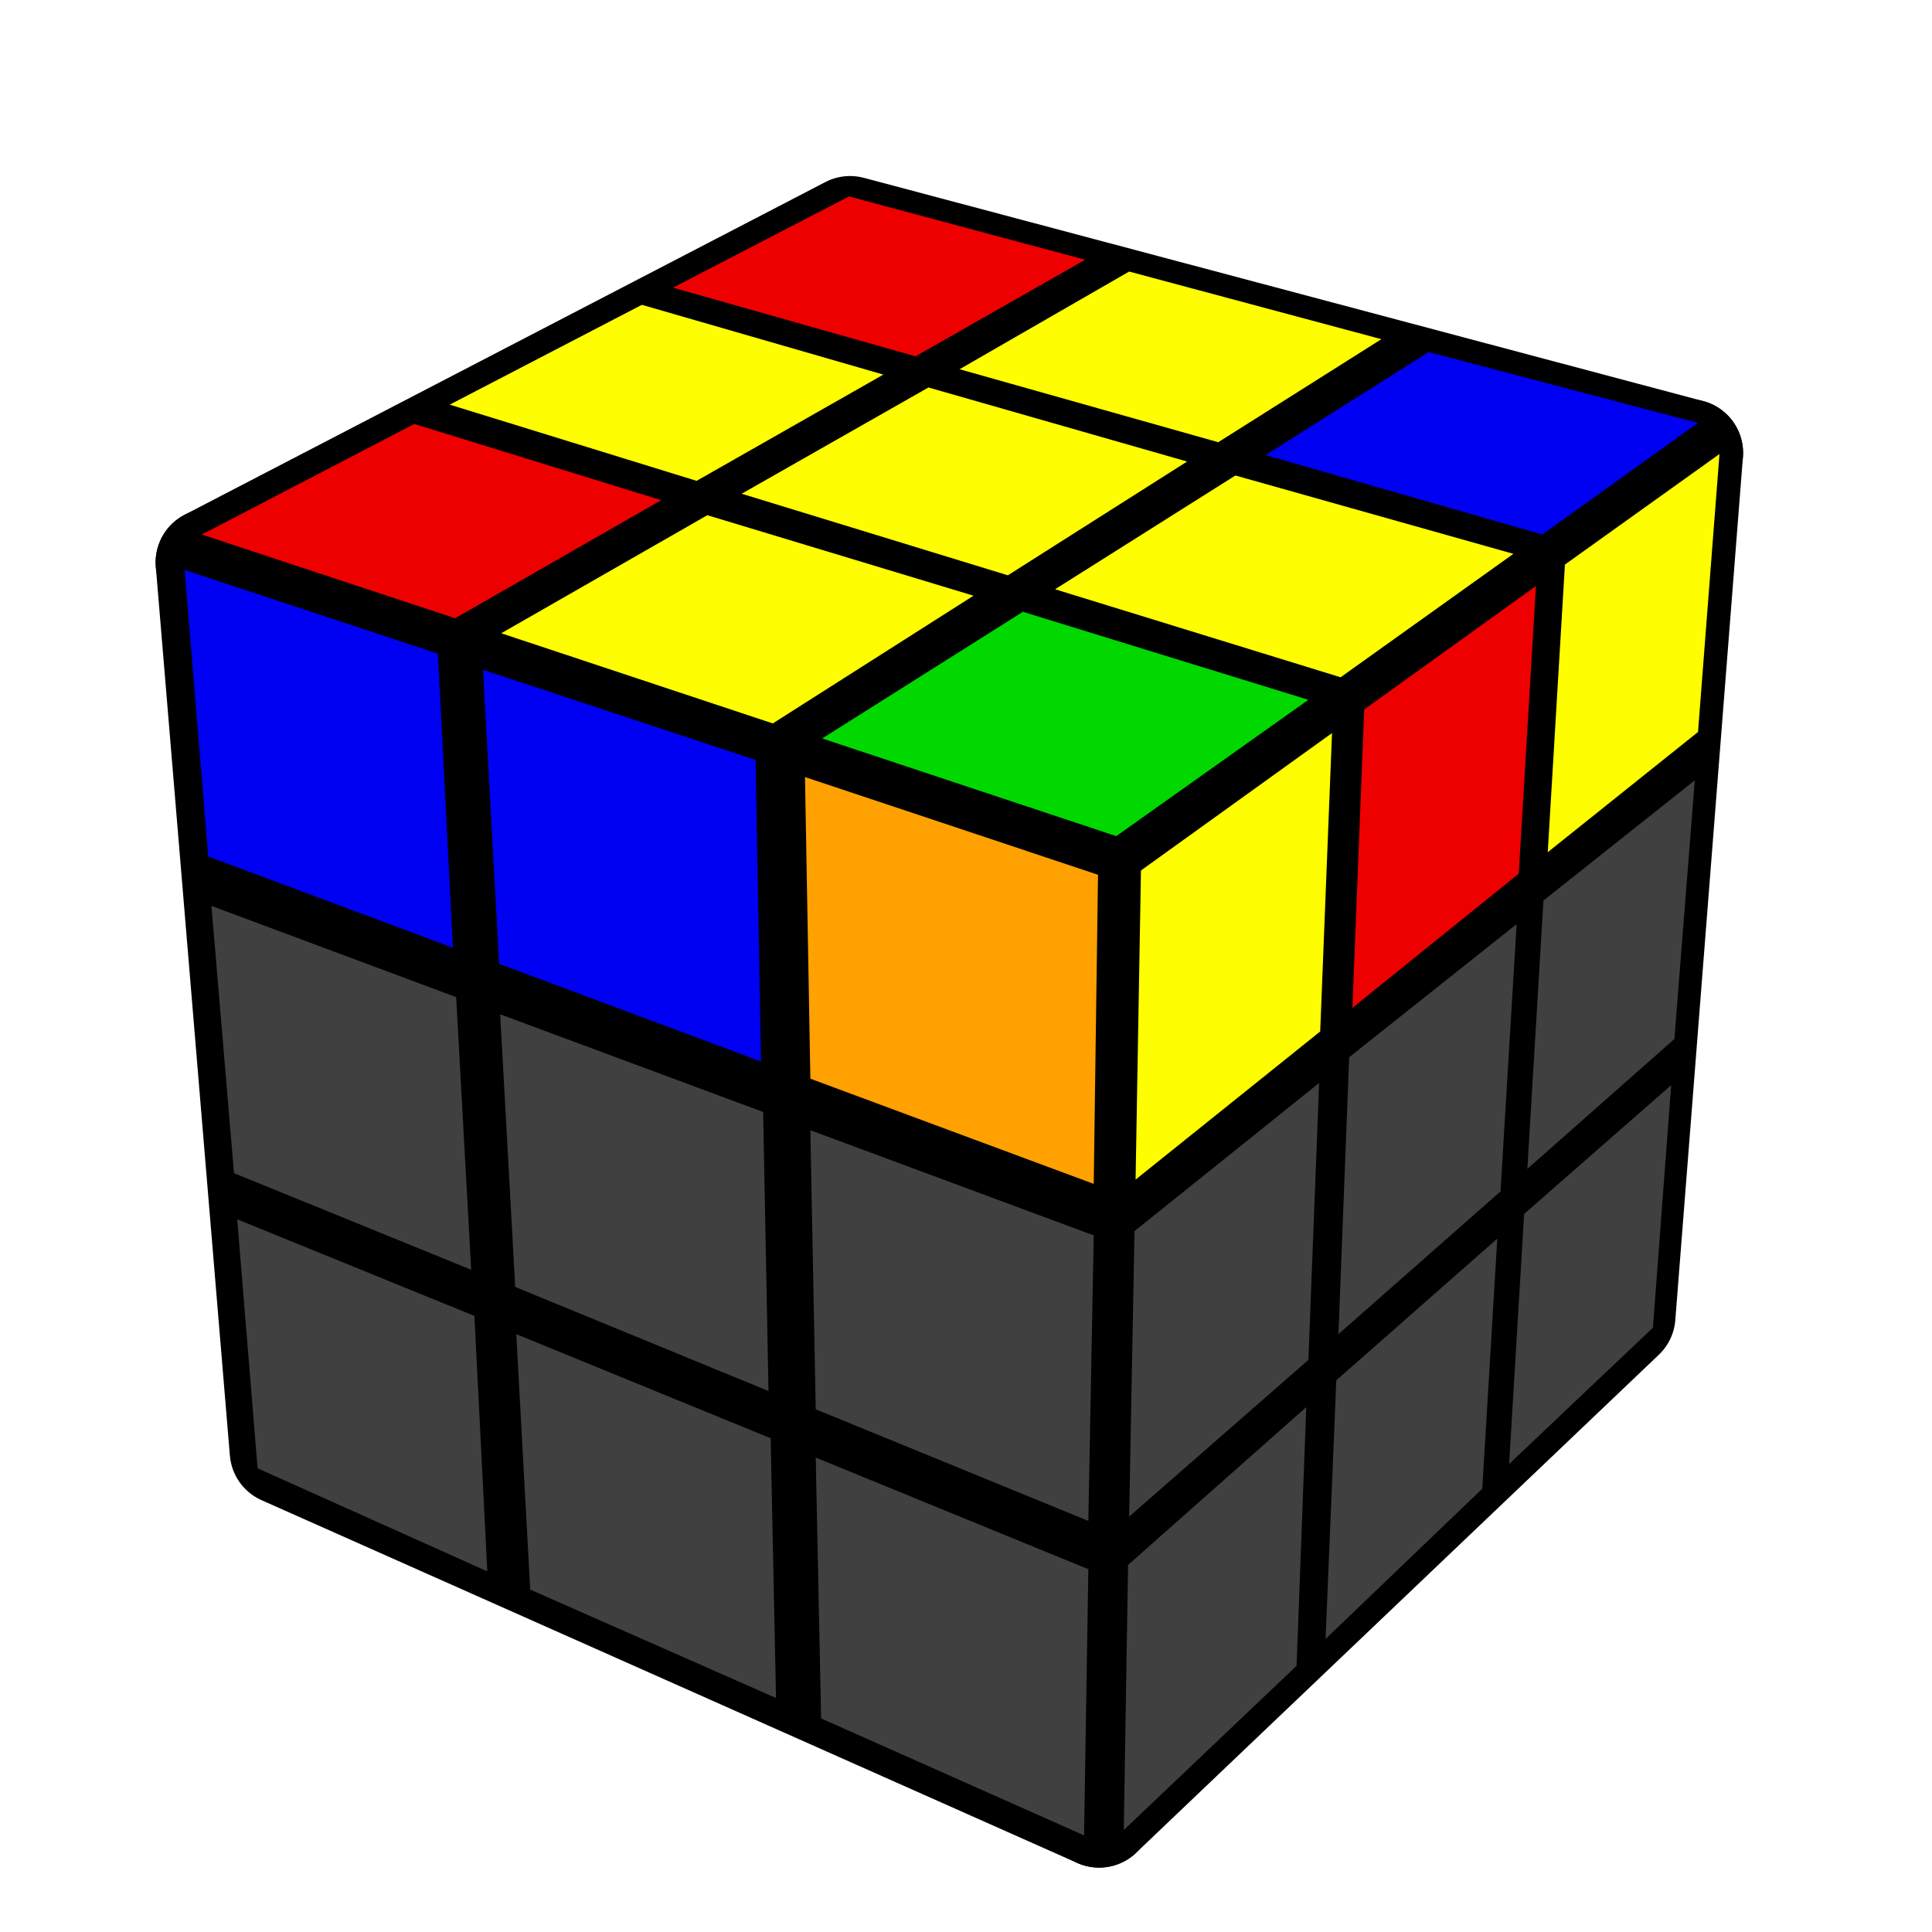
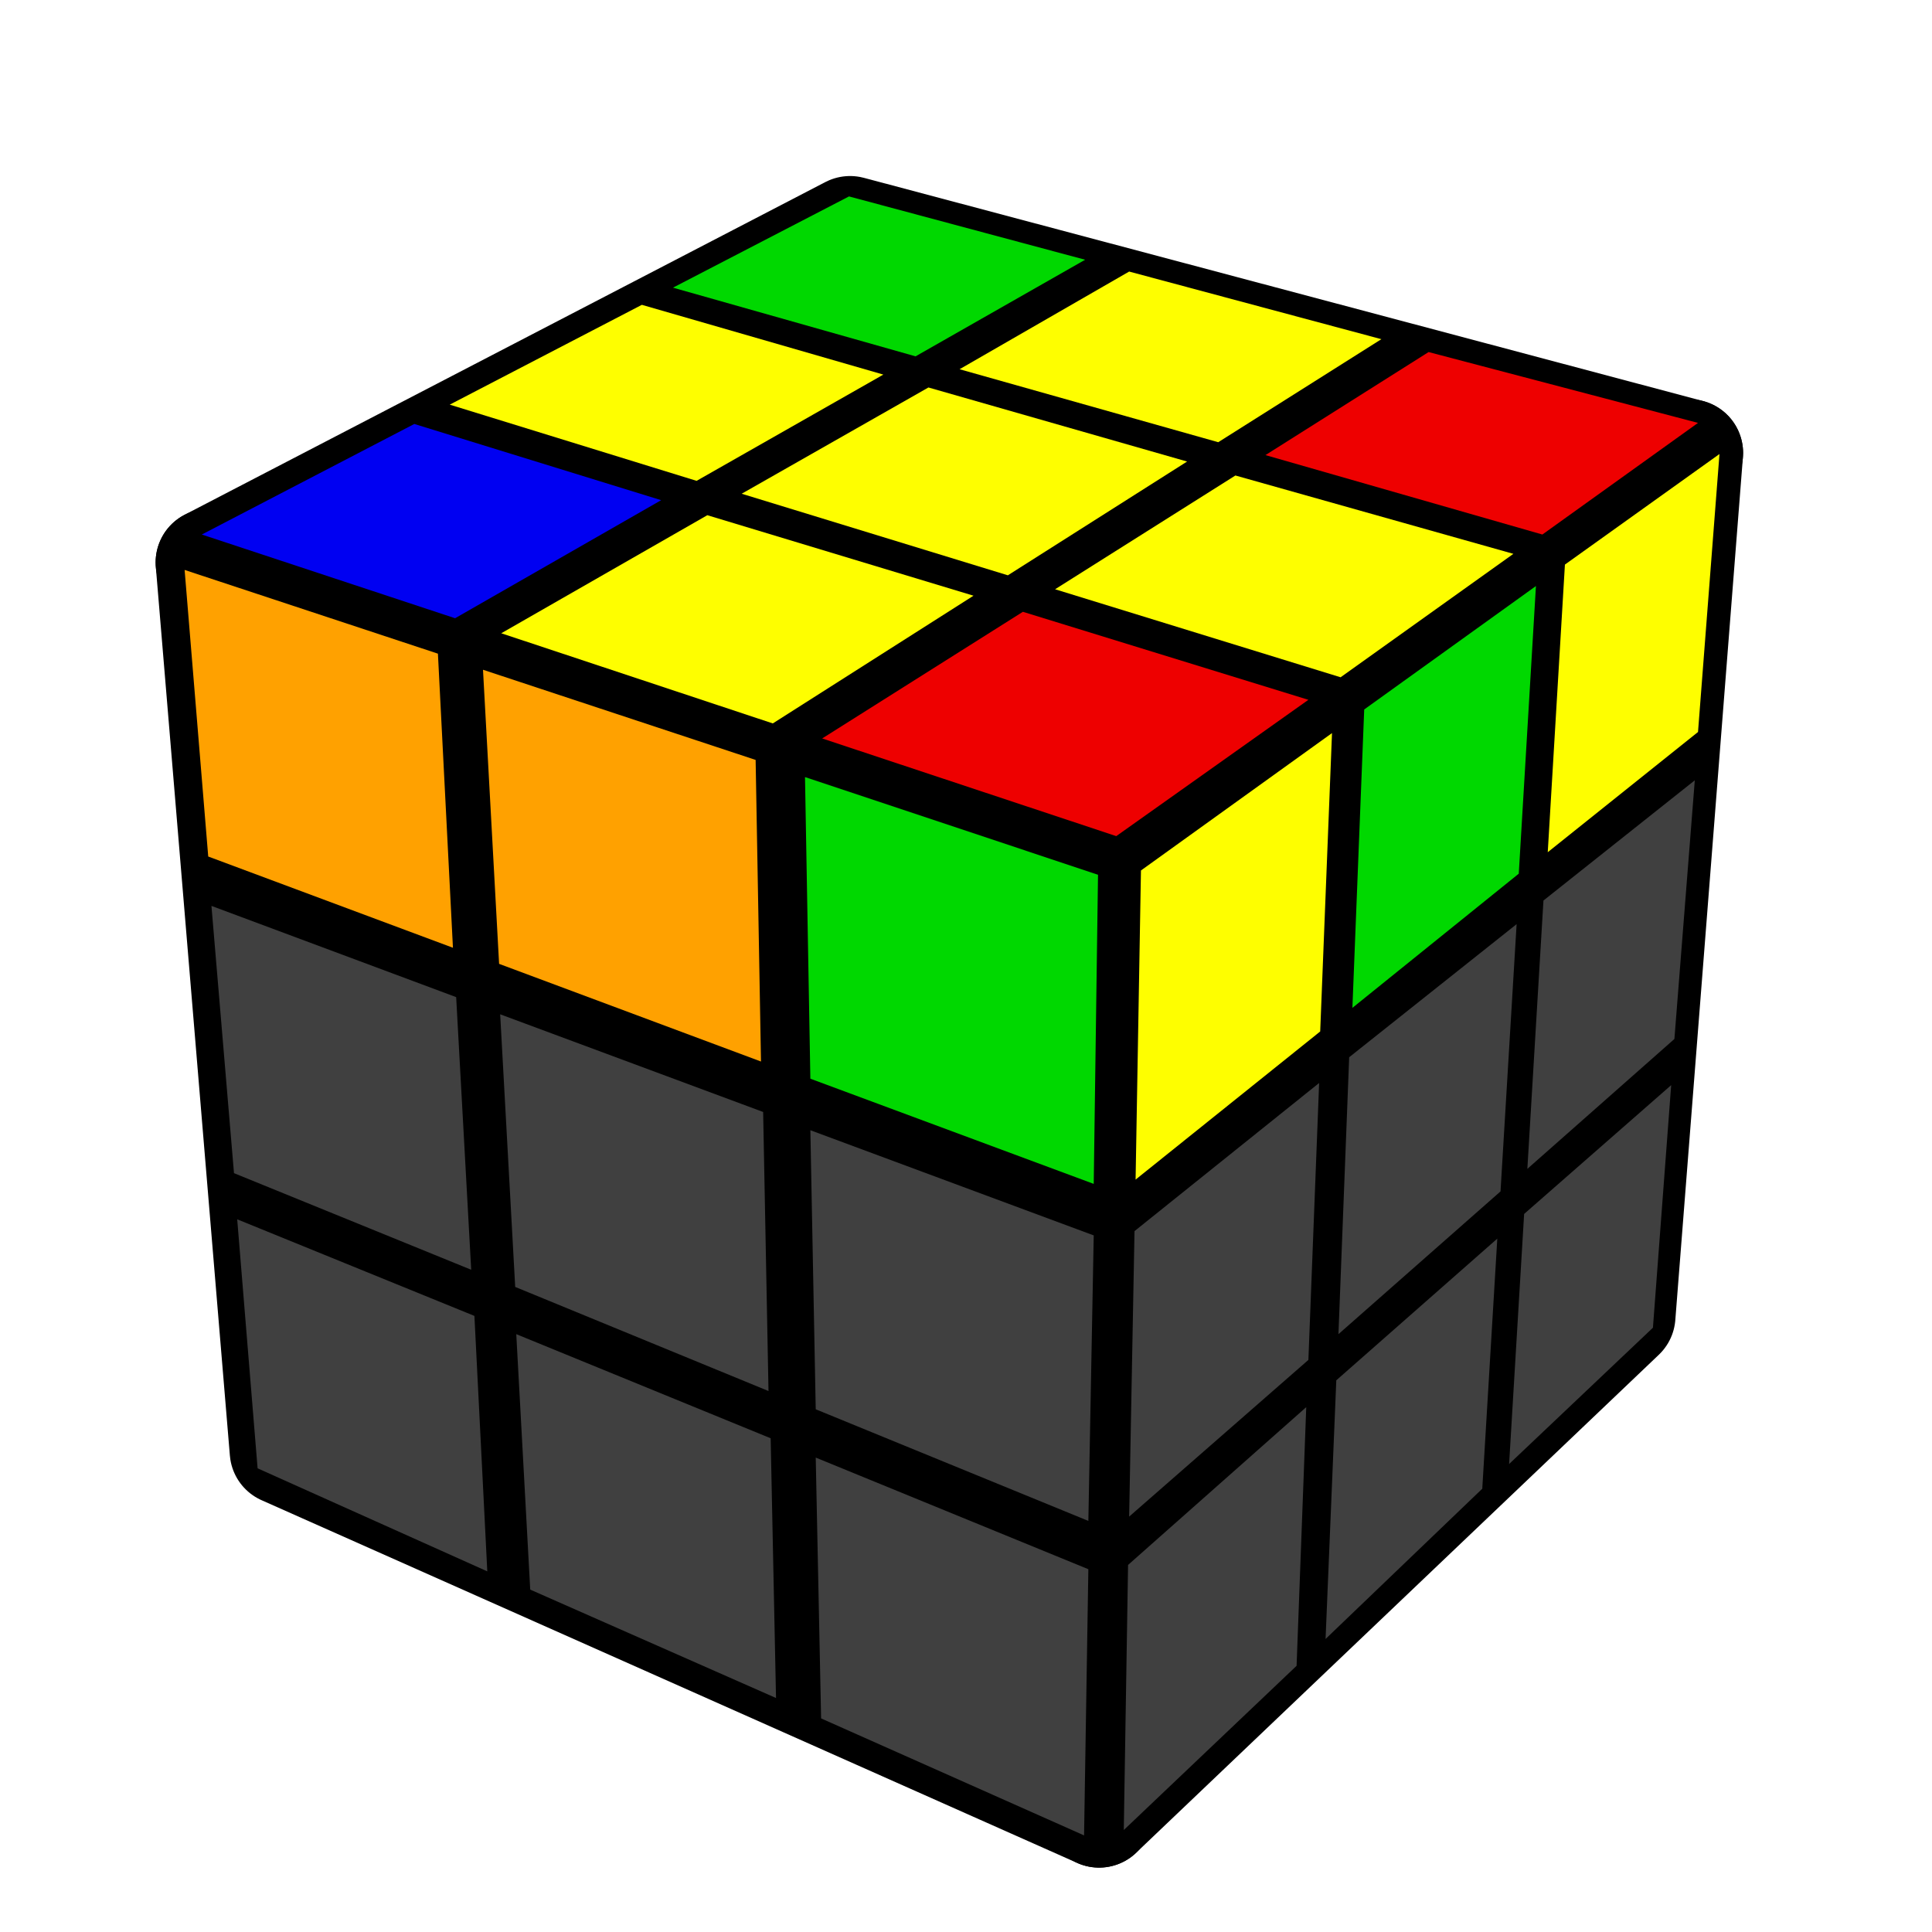
- <svg xmlns="http://www.w3.org/2000/svg" version="1.1" width="200" height="200" viewBox="-0.9 -0.9 1.8 1.8">
+ <svg xmlns="http://www.w3.org/2000/svg" version="1.1" width="128" height="128" viewBox="-0.9 -0.9 1.8 1.8">
  <g style="stroke-width:0.1;stroke-linejoin:round;opacity:1">
    <polygon fill="#000000" stroke="#000000" points="0.139,-0.096 0.674,-0.478 0.611,0.326 0.124,0.79" />
    <polygon fill="#000000" stroke="#000000" points="-0.108,-0.686 0.674,-0.478 0.139,-0.096 -0.705,-0.376" />
    <polygon fill="#000000" stroke="#000000" points="-0.705,-0.376 0.139,-0.096 0.124,0.79 -0.636,0.452" />
  </g>
  <g style="opacity:1;stroke-opacity:0.5;stroke-width:0;stroke-linejoin:round">
    <polygon fill="#FEFE00" stroke="#000000" points="0.163,-0.089 0.341,-0.217 0.33,0.061 0.158,0.199" />
-     <polygon fill="#EE0000" stroke="#000000" points="0.371,-0.239 0.531,-0.354 0.515,-0.086 0.36,0.039" />
+     <polygon fill="#00D800" stroke="#000000" points="0.371,-0.239 0.531,-0.354 0.515,-0.086 0.36,0.039" />
    <polygon fill="#FEFE00" stroke="#000000" points="0.558,-0.374 0.702,-0.477 0.682,-0.218 0.542,-0.106" />
    <polygon fill="#404040" stroke="#000000" points="0.157,0.247 0.329,0.109 0.319,0.367 0.152,0.513" />
    <polygon fill="#404040" stroke="#000000" points="0.357,0.085 0.513,-0.039 0.498,0.21 0.347,0.343" />
    <polygon fill="#404040" stroke="#000000" points="0.538,-0.061 0.679,-0.173 0.66,0.068 0.523,0.189" />
    <polygon fill="#404040" stroke="#000000" points="0.151,0.558 0.317,0.411 0.308,0.652 0.147,0.805" />
    <polygon fill="#404040" stroke="#000000" points="0.345,0.386 0.495,0.254 0.481,0.487 0.335,0.627" />
    <polygon fill="#404040" stroke="#000000" points="0.52,0.231 0.657,0.111 0.64,0.337 0.506,0.464" />
-     <polygon fill="#EE0000" stroke="#000000" points="-0.109,-0.717 0.111,-0.658 -0.047,-0.568 -0.273,-0.632" />
+     <polygon fill="#00D800" stroke="#000000" points="-0.109,-0.717 0.111,-0.658 -0.047,-0.568 -0.273,-0.632" />
    <polygon fill="#FEFE00" stroke="#000000" points="0.152,-0.647 0.387,-0.584 0.235,-0.488 -0.006,-0.556" />
-     <polygon fill="#0000F2" stroke="#000000" points="0.431,-0.572 0.682,-0.506 0.537,-0.402 0.279,-0.476" />
+     <polygon fill="#EE0000" stroke="#000000" points="0.431,-0.572 0.682,-0.506 0.537,-0.402 0.279,-0.476" />
    <polygon fill="#FEFE00" stroke="#000000" points="-0.302,-0.616 -0.077,-0.551 -0.251,-0.452 -0.481,-0.523" />
    <polygon fill="#FEFE00" stroke="#000000" points="-0.035,-0.539 0.206,-0.47 0.039,-0.364 -0.209,-0.44" />
    <polygon fill="#FEFE00" stroke="#000000" points="0.251,-0.457 0.51,-0.384 0.349,-0.269 0.083,-0.351" />
-     <polygon fill="#EE0000" stroke="#000000" points="-0.514,-0.505 -0.284,-0.434 -0.476,-0.324 -0.712,-0.402" />
+     <polygon fill="#0000F2" stroke="#000000" points="-0.514,-0.505 -0.284,-0.434 -0.476,-0.324 -0.712,-0.402" />
    <polygon fill="#FEFE00" stroke="#000000" points="-0.241,-0.42 0.007,-0.345 -0.18,-0.226 -0.433,-0.31" />
-     <polygon fill="#00D800" stroke="#000000" points="0.053,-0.33 0.319,-0.248 0.14,-0.121 -0.134,-0.212" />
-     <polygon fill="#0000F2" stroke="#000000" points="-0.728,-0.369 -0.492,-0.291 -0.478,-0.017 -0.706,-0.102" />
-     <polygon fill="#0000F2" stroke="#000000" points="-0.45,-0.276 -0.196,-0.192 -0.191,0.089 -0.435,-0.002" />
-     <polygon fill="#FFA100" stroke="#000000" points="-0.15,-0.176 0.123,-0.085 0.119,0.203 -0.145,0.105" />
+     <polygon fill="#EE0000" stroke="#000000" points="0.053,-0.33 0.319,-0.248 0.14,-0.121 -0.134,-0.212" />
+     <polygon fill="#FFA100" stroke="#000000" points="-0.728,-0.369 -0.492,-0.291 -0.478,-0.017 -0.706,-0.102" />
+     <polygon fill="#FFA100" stroke="#000000" points="-0.45,-0.276 -0.196,-0.192 -0.191,0.089 -0.435,-0.002" />
+     <polygon fill="#00D800" stroke="#000000" points="-0.15,-0.176 0.123,-0.085 0.119,0.203 -0.145,0.105" />
    <polygon fill="#404040" stroke="#000000" points="-0.703,-0.056 -0.475,0.029 -0.461,0.283 -0.682,0.193" />
    <polygon fill="#404040" stroke="#000000" points="-0.434,0.045 -0.189,0.136 -0.184,0.396 -0.42,0.299" />
    <polygon fill="#404040" stroke="#000000" points="-0.145,0.153 0.119,0.251 0.114,0.517 -0.14,0.413" />
    <polygon fill="#404040" stroke="#000000" points="-0.679,0.236 -0.458,0.326 -0.446,0.564 -0.66,0.468" />
    <polygon fill="#404040" stroke="#000000" points="-0.419,0.343 -0.182,0.44 -0.177,0.682 -0.406,0.581" />
    <polygon fill="#404040" stroke="#000000" points="-0.14,0.458 0.114,0.562 0.11,0.81 -0.135,0.701" />
  </g>
</svg>
